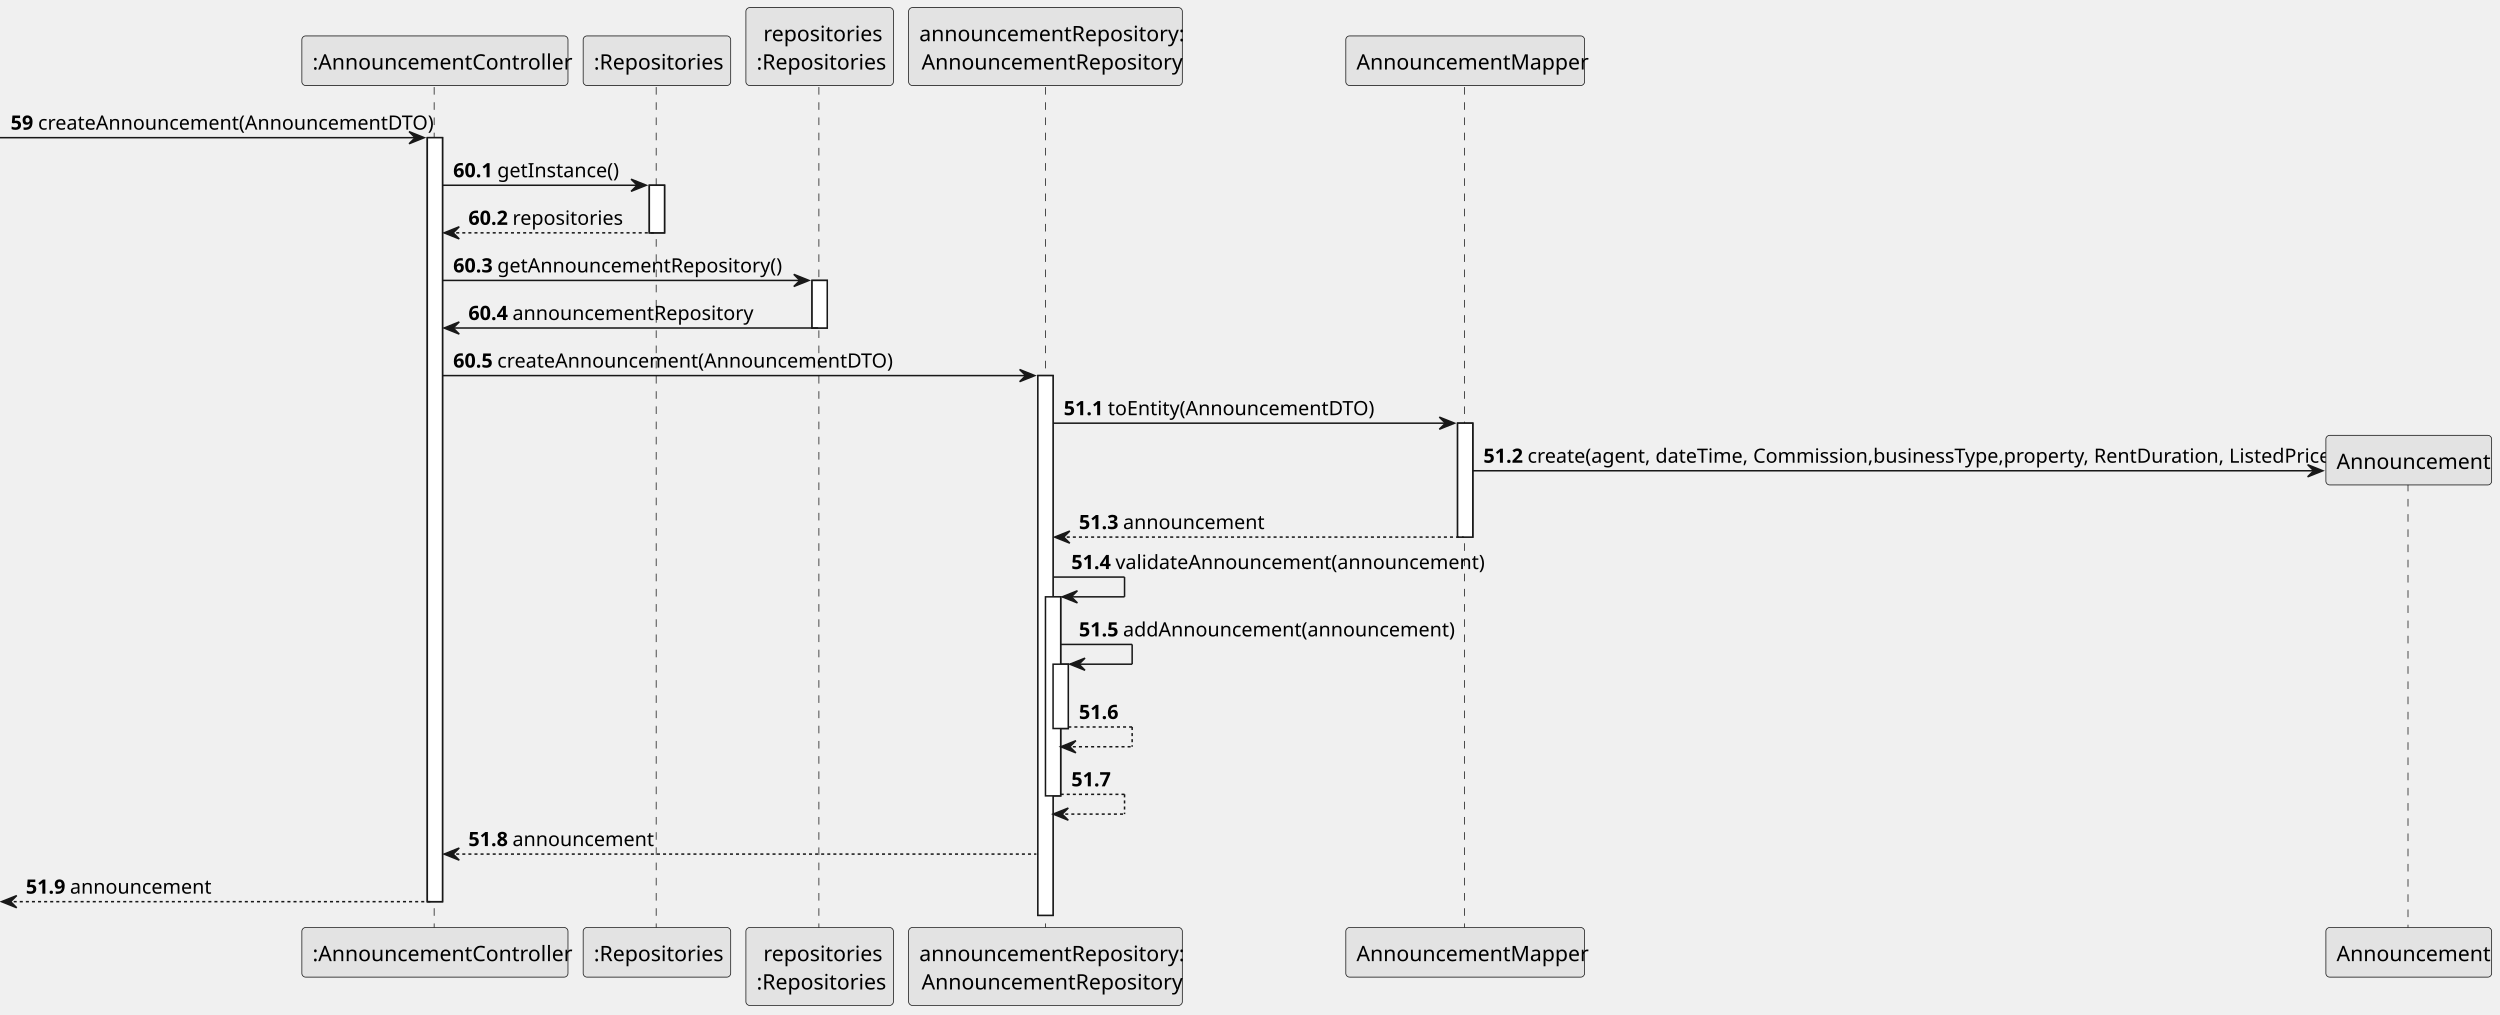
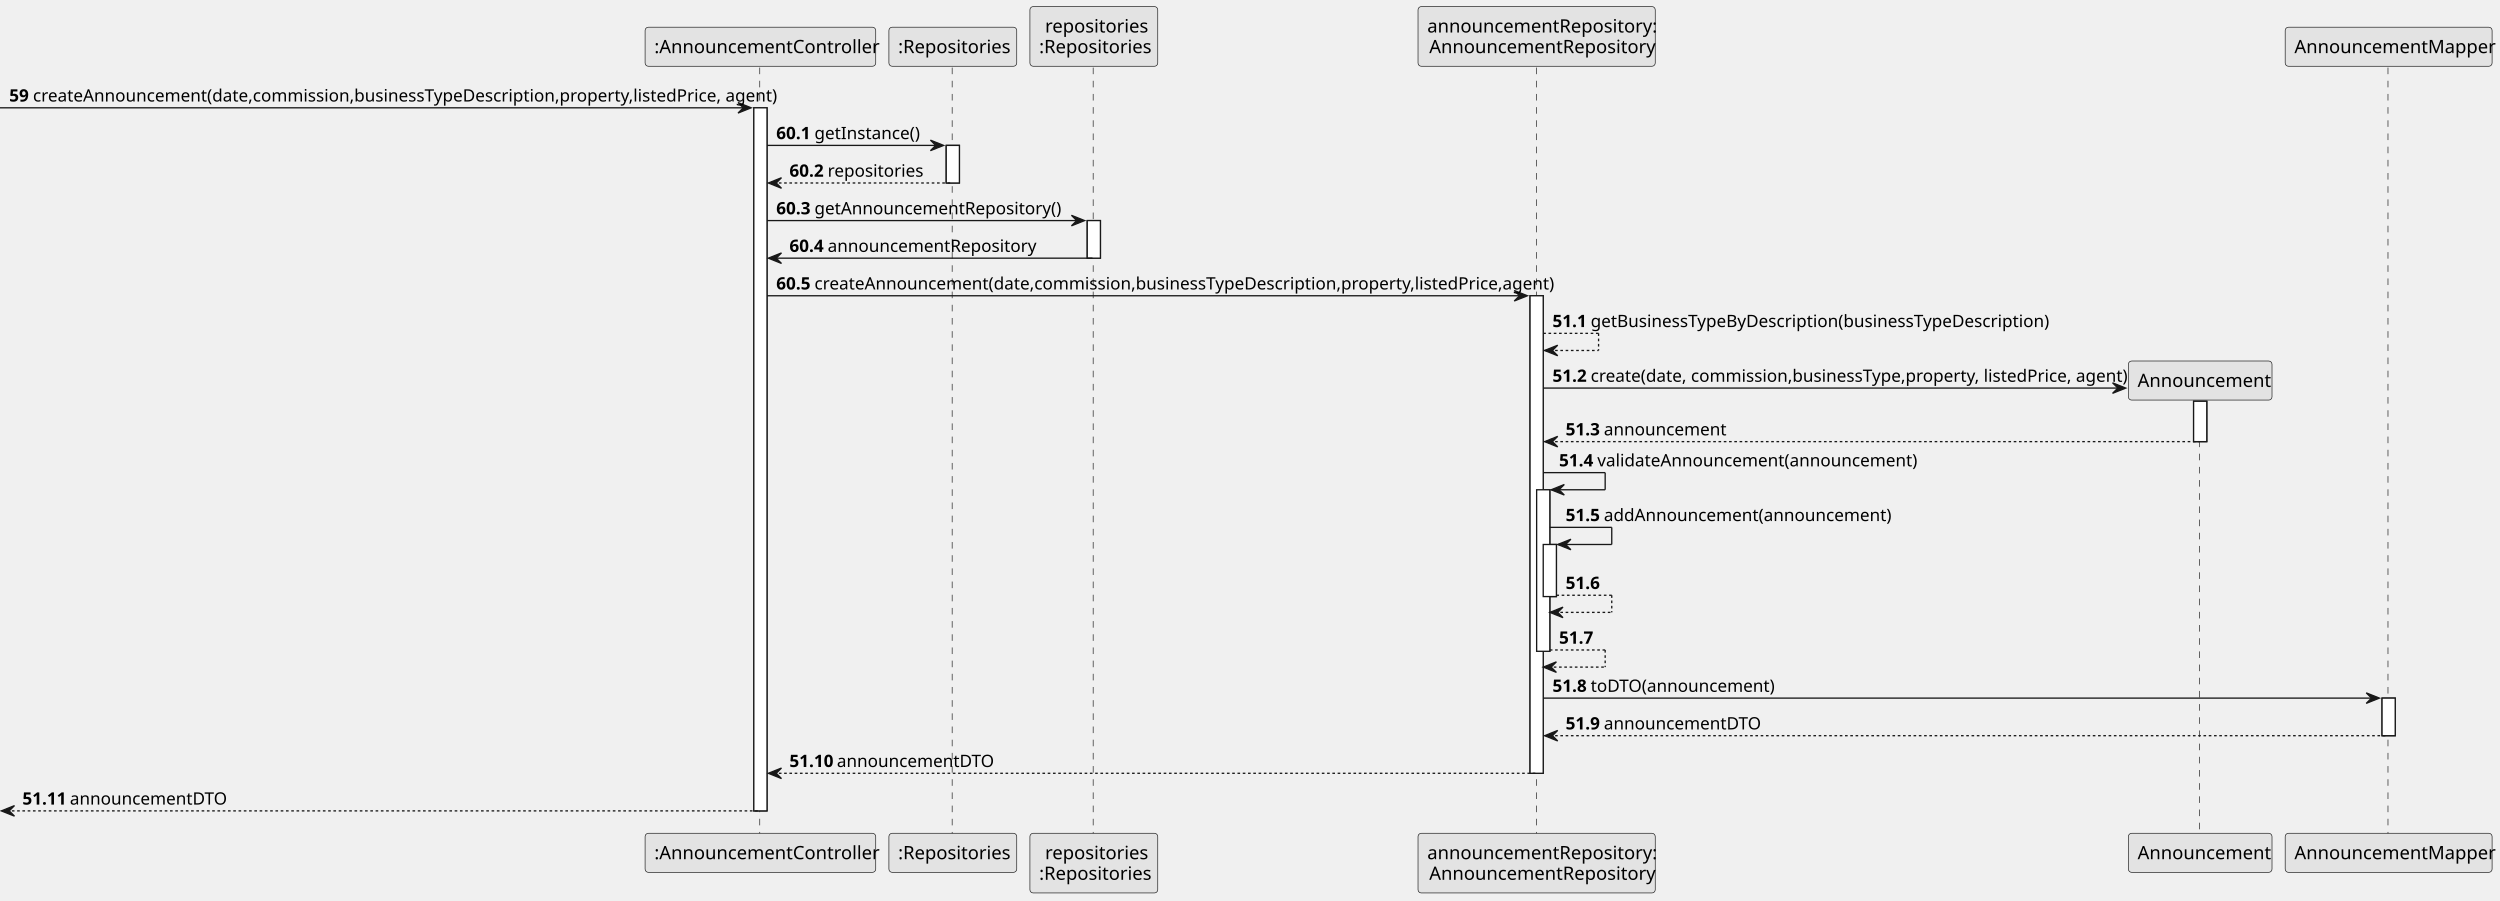
- <svg xmlns="http://www.w3.org/2000/svg" contentStyleType="text/css" height="667px" preserveAspectRatio="none" style="width:1644px;height:667px;background:#FFFFFF;" version="1.1" viewBox="0 0 1644 667" width="1644px" zoomAndPan="magnify">
+ <svg xmlns="http://www.w3.org/2000/svg" contentStyleType="text/css" height="683px" preserveAspectRatio="none" style="width:1897px;height:683px;background:#FFFFFF;" version="1.1" viewBox="0 0 1897 683" width="1897px" zoomAndPan="magnify">
  <defs />
  <g>
-     <rect fill="#FFFFFF" height="502.404" style="stroke:#181818;stroke-width:1.0;" width="10" x="281" y="90.533" />
-     <rect fill="#FFFFFF" height="31.291" style="stroke:#181818;stroke-width:1.0;" width="10" x="427" y="121.824" />
-     <rect fill="#FFFFFF" height="31.291" style="stroke:#181818;stroke-width:1.0;" width="10" x="534" y="184.406" />
-     <rect fill="#FFFFFF" height="354.949" style="stroke:#181818;stroke-width:1.0;" width="10" x="682.5" y="246.988" />
-     <rect fill="#FFFFFF" height="130.873" style="stroke:#181818;stroke-width:1.0;" width="10" x="687.5" y="392.482" />
-     <rect fill="#FFFFFF" height="42.291" style="stroke:#181818;stroke-width:1.0;" width="10" x="692.5" y="436.773" />
-     <rect fill="#FFFFFF" height="74.912" style="stroke:#181818;stroke-width:1.0;" width="10" x="958.5" y="278.279" />
-     <line style="stroke:#181818;stroke-width:0.5;stroke-dasharray:5.0,5.0;" x1="285.5" x2="285.5" y1="57.242" y2="610.938" />
-     <line style="stroke:#181818;stroke-width:0.5;stroke-dasharray:5.0,5.0;" x1="431.5" x2="431.5" y1="57.242" y2="610.938" />
-     <line style="stroke:#181818;stroke-width:0.5;stroke-dasharray:5.0,5.0;" x1="538.5" x2="538.5" y1="57.242" y2="610.938" />
-     <line style="stroke:#181818;stroke-width:0.5;stroke-dasharray:5.0,5.0;" x1="687.5" x2="687.5" y1="57.242" y2="610.938" />
-     <line style="stroke:#181818;stroke-width:0.5;stroke-dasharray:5.0,5.0;" x1="963" x2="963" y1="57.242" y2="610.938" />
-     <line style="stroke:#181818;stroke-width:0.5;stroke-dasharray:5.0,5.0;" x1="1583.5" x2="1583.5" y1="318.09" y2="610.938" />
-     <rect fill="#E3E3E3" height="32.621" rx="2.5" ry="2.5" style="stroke:#181818;stroke-width:0.5;" width="175" x="198.5" y="23.621" />
-     <text fill="#000000" font-family="sans-serif" font-size="14" lengthAdjust="spacing" textLength="161" x="205.5" y="45.728">:AnnouncementController</text>
-     <rect fill="#E3E3E3" height="32.621" rx="2.5" ry="2.5" style="stroke:#181818;stroke-width:0.5;" width="175" x="198.5" y="609.938" />
-     <text fill="#000000" font-family="sans-serif" font-size="14" lengthAdjust="spacing" textLength="161" x="205.5" y="632.045">:AnnouncementController</text>
-     <rect fill="#E3E3E3" height="32.621" rx="2.5" ry="2.5" style="stroke:#181818;stroke-width:0.5;" width="97" x="383.5" y="23.621" />
-     <text fill="#000000" font-family="sans-serif" font-size="14" lengthAdjust="spacing" textLength="83" x="390.5" y="45.728">:Repositories</text>
-     <rect fill="#E3E3E3" height="32.621" rx="2.5" ry="2.5" style="stroke:#181818;stroke-width:0.5;" width="97" x="383.5" y="609.938" />
-     <text fill="#000000" font-family="sans-serif" font-size="14" lengthAdjust="spacing" textLength="83" x="390.5" y="632.045">:Repositories</text>
-     <rect fill="#E3E3E3" height="51.242" rx="2.5" ry="2.5" style="stroke:#181818;stroke-width:0.5;" width="97" x="490.5" y="5" />
-     <text fill="#000000" font-family="sans-serif" font-size="14" lengthAdjust="spacing" textLength="74" x="502" y="27.107">repositories</text>
-     <text fill="#000000" font-family="sans-serif" font-size="14" lengthAdjust="spacing" textLength="83" x="497.5" y="45.728">:Repositories</text>
-     <rect fill="#E3E3E3" height="51.242" rx="2.5" ry="2.5" style="stroke:#181818;stroke-width:0.5;" width="97" x="490.5" y="609.938" />
-     <text fill="#000000" font-family="sans-serif" font-size="14" lengthAdjust="spacing" textLength="74" x="502" y="632.045">repositories</text>
-     <text fill="#000000" font-family="sans-serif" font-size="14" lengthAdjust="spacing" textLength="83" x="497.5" y="650.666">:Repositories</text>
-     <rect fill="#E3E3E3" height="51.242" rx="2.5" ry="2.5" style="stroke:#181818;stroke-width:0.5;" width="180" x="597.5" y="5" />
-     <text fill="#000000" font-family="sans-serif" font-size="14" lengthAdjust="spacing" textLength="166" x="604.5" y="27.107">announcementRepository:</text>
-     <text fill="#000000" font-family="sans-serif" font-size="14" lengthAdjust="spacing" textLength="163" x="606" y="45.728">AnnouncementRepository</text>
-     <rect fill="#E3E3E3" height="51.242" rx="2.5" ry="2.5" style="stroke:#181818;stroke-width:0.5;" width="180" x="597.5" y="609.938" />
-     <text fill="#000000" font-family="sans-serif" font-size="14" lengthAdjust="spacing" textLength="166" x="604.5" y="632.045">announcementRepository:</text>
-     <text fill="#000000" font-family="sans-serif" font-size="14" lengthAdjust="spacing" textLength="163" x="606" y="650.666">AnnouncementRepository</text>
-     <rect fill="#E3E3E3" height="32.621" rx="2.5" ry="2.5" style="stroke:#181818;stroke-width:0.5;" width="157" x="885" y="23.621" />
-     <text fill="#000000" font-family="sans-serif" font-size="14" lengthAdjust="spacing" textLength="143" x="892" y="45.728">AnnouncementMapper</text>
-     <rect fill="#E3E3E3" height="32.621" rx="2.5" ry="2.5" style="stroke:#181818;stroke-width:0.5;" width="157" x="885" y="609.938" />
-     <text fill="#000000" font-family="sans-serif" font-size="14" lengthAdjust="spacing" textLength="143" x="892" y="632.045">AnnouncementMapper</text>
-     <rect fill="#E3E3E3" height="32.621" rx="2.5" ry="2.5" style="stroke:#181818;stroke-width:0.5;" width="109" x="1529.5" y="609.938" />
-     <text fill="#000000" font-family="sans-serif" font-size="14" lengthAdjust="spacing" textLength="95" x="1536.5" y="632.045">Announcement</text>
-     <rect fill="#FFFFFF" height="502.404" style="stroke:#181818;stroke-width:1.0;" width="10" x="281" y="90.533" />
-     <rect fill="#FFFFFF" height="31.291" style="stroke:#181818;stroke-width:1.0;" width="10" x="427" y="121.824" />
-     <rect fill="#FFFFFF" height="31.291" style="stroke:#181818;stroke-width:1.0;" width="10" x="534" y="184.406" />
-     <rect fill="#FFFFFF" height="354.949" style="stroke:#181818;stroke-width:1.0;" width="10" x="682.5" y="246.988" />
-     <rect fill="#FFFFFF" height="130.873" style="stroke:#181818;stroke-width:1.0;" width="10" x="687.5" y="392.482" />
-     <rect fill="#FFFFFF" height="42.291" style="stroke:#181818;stroke-width:1.0;" width="10" x="692.5" y="436.773" />
-     <rect fill="#FFFFFF" height="74.912" style="stroke:#181818;stroke-width:1.0;" width="10" x="958.5" y="278.279" />
-     <polygon fill="#181818" points="269,86.533,279,90.533,269,94.533,273,90.533" style="stroke:#181818;stroke-width:1.0;" />
-     <line style="stroke:#181818;stroke-width:1.0;" x1="0" x2="275" y1="90.533" y2="90.533" />
-     <text fill="#000000" font-family="sans-serif" font-size="13" font-weight="bold" lengthAdjust="spacing" textLength="14" x="7" y="85.27">59</text>
-     <text fill="#000000" font-family="sans-serif" font-size="13" lengthAdjust="spacing" textLength="244" x="25" y="85.27">createAnnouncement(AnnouncementDTO)</text>
-     <polygon fill="#181818" points="415,117.824,425,121.824,415,125.824,419,121.824" style="stroke:#181818;stroke-width:1.0;" />
-     <line style="stroke:#181818;stroke-width:1.0;" x1="291" x2="421" y1="121.824" y2="121.824" />
-     <text fill="#000000" font-family="sans-serif" font-size="13" font-weight="bold" lengthAdjust="spacing" textLength="25" x="298" y="116.561">60.1</text>
-     <text fill="#000000" font-family="sans-serif" font-size="13" lengthAdjust="spacing" textLength="75" x="327" y="116.561">getInstance()</text>
-     <polygon fill="#181818" points="302,149.115,292,153.115,302,157.115,298,153.115" style="stroke:#181818;stroke-width:1.0;" />
-     <line style="stroke:#181818;stroke-width:1.0;stroke-dasharray:2.0,2.0;" x1="296" x2="431" y1="153.115" y2="153.115" />
-     <text fill="#000000" font-family="sans-serif" font-size="13" font-weight="bold" lengthAdjust="spacing" textLength="25" x="308" y="147.852">60.2</text>
-     <text fill="#000000" font-family="sans-serif" font-size="13" lengthAdjust="spacing" textLength="67" x="337" y="147.852">repositories</text>
-     <polygon fill="#181818" points="522,180.406,532,184.406,522,188.406,526,184.406" style="stroke:#181818;stroke-width:1.0;" />
-     <line style="stroke:#181818;stroke-width:1.0;" x1="291" x2="528" y1="184.406" y2="184.406" />
-     <text fill="#000000" font-family="sans-serif" font-size="13" font-weight="bold" lengthAdjust="spacing" textLength="25" x="298" y="179.144">60.3</text>
-     <text fill="#000000" font-family="sans-serif" font-size="13" lengthAdjust="spacing" textLength="175" x="327" y="179.144">getAnnouncementRepository()</text>
-     <polygon fill="#181818" points="302,211.697,292,215.697,302,219.697,298,215.697" style="stroke:#181818;stroke-width:1.0;" />
-     <line style="stroke:#181818;stroke-width:1.0;" x1="296" x2="538" y1="215.697" y2="215.697" />
-     <text fill="#000000" font-family="sans-serif" font-size="13" font-weight="bold" lengthAdjust="spacing" textLength="25" x="308" y="210.435">60.4</text>
-     <text fill="#000000" font-family="sans-serif" font-size="13" lengthAdjust="spacing" textLength="147" x="337" y="210.435">announcementRepository</text>
-     <polygon fill="#181818" points="670.5,242.988,680.5,246.988,670.5,250.988,674.5,246.988" style="stroke:#181818;stroke-width:1.0;" />
-     <line style="stroke:#181818;stroke-width:1.0;" x1="291" x2="676.5" y1="246.988" y2="246.988" />
-     <text fill="#000000" font-family="sans-serif" font-size="13" font-weight="bold" lengthAdjust="spacing" textLength="25" x="298" y="241.726">60.5</text>
-     <text fill="#000000" font-family="sans-serif" font-size="13" lengthAdjust="spacing" textLength="244" x="327" y="241.726">createAnnouncement(AnnouncementDTO)</text>
-     <polygon fill="#181818" points="946.5,274.279,956.5,278.279,946.5,282.279,950.5,278.279" style="stroke:#181818;stroke-width:1.0;" />
-     <line style="stroke:#181818;stroke-width:1.0;" x1="692.5" x2="952.5" y1="278.279" y2="278.279" />
-     <text fill="#000000" font-family="sans-serif" font-size="13" font-weight="bold" lengthAdjust="spacing" textLength="25" x="699.5" y="273.017">51.1</text>
-     <text fill="#000000" font-family="sans-serif" font-size="13" lengthAdjust="spacing" textLength="166" x="728.5" y="273.017">toEntity(AnnouncementDTO)</text>
-     <polygon fill="#181818" points="1517.5,305.57,1527.5,309.57,1517.5,313.57,1521.5,309.57" style="stroke:#181818;stroke-width:1.0;" />
-     <line style="stroke:#181818;stroke-width:1.0;" x1="968.5" x2="1523.5" y1="309.57" y2="309.57" />
-     <text fill="#000000" font-family="sans-serif" font-size="13" font-weight="bold" lengthAdjust="spacing" textLength="25" x="975.5" y="304.308">51.2</text>
-     <text fill="#000000" font-family="sans-serif" font-size="13" lengthAdjust="spacing" textLength="508" x="1004.5" y="304.308">create(agent, dateTime, Commission,businessType,property, RentDuration, ListedPrice)</text>
-     <rect fill="#E3E3E3" height="32.621" rx="2.5" ry="2.5" style="stroke:#181818;stroke-width:0.5;" width="109" x="1529.5" y="286.279" />
-     <text fill="#000000" font-family="sans-serif" font-size="14" lengthAdjust="spacing" textLength="95" x="1536.5" y="308.387">Announcement</text>
-     <polygon fill="#181818" points="703.5,349.191,693.5,353.191,703.5,357.191,699.5,353.191" style="stroke:#181818;stroke-width:1.0;" />
-     <line style="stroke:#181818;stroke-width:1.0;stroke-dasharray:2.0,2.0;" x1="697.5" x2="962.5" y1="353.191" y2="353.191" />
-     <text fill="#000000" font-family="sans-serif" font-size="13" font-weight="bold" lengthAdjust="spacing" textLength="25" x="709.5" y="347.929">51.3</text>
-     <text fill="#000000" font-family="sans-serif" font-size="13" lengthAdjust="spacing" textLength="85" x="738.5" y="347.929">announcement</text>
-     <line style="stroke:#181818;stroke-width:1.0;" x1="692.5" x2="739.5" y1="379.482" y2="379.482" />
-     <line style="stroke:#181818;stroke-width:1.0;" x1="739.5" x2="739.5" y1="379.482" y2="392.482" />
-     <line style="stroke:#181818;stroke-width:1.0;" x1="698.5" x2="739.5" y1="392.482" y2="392.482" />
-     <polygon fill="#181818" points="708.5,388.482,698.5,392.482,708.5,396.482,704.5,392.482" style="stroke:#181818;stroke-width:1.0;" />
-     <text fill="#000000" font-family="sans-serif" font-size="13" font-weight="bold" lengthAdjust="spacing" textLength="25" x="704.5" y="374.22">51.4</text>
-     <text fill="#000000" font-family="sans-serif" font-size="13" lengthAdjust="spacing" textLength="223" x="733.5" y="374.22">validateAnnouncement(announcement)</text>
-     <line style="stroke:#181818;stroke-width:1.0;" x1="697.5" x2="744.5" y1="423.773" y2="423.773" />
-     <line style="stroke:#181818;stroke-width:1.0;" x1="744.5" x2="744.5" y1="423.773" y2="436.773" />
-     <line style="stroke:#181818;stroke-width:1.0;" x1="703.5" x2="744.5" y1="436.773" y2="436.773" />
-     <polygon fill="#181818" points="713.5,432.773,703.5,436.773,713.5,440.773,709.5,436.773" style="stroke:#181818;stroke-width:1.0;" />
-     <text fill="#000000" font-family="sans-serif" font-size="13" font-weight="bold" lengthAdjust="spacing" textLength="25" x="709.5" y="418.511">51.5</text>
-     <text fill="#000000" font-family="sans-serif" font-size="13" lengthAdjust="spacing" textLength="201" x="738.5" y="418.511">addAnnouncement(announcement)</text>
-     <line style="stroke:#181818;stroke-width:1.0;stroke-dasharray:2.0,2.0;" x1="702.5" x2="744.5" y1="478.065" y2="478.065" />
-     <line style="stroke:#181818;stroke-width:1.0;stroke-dasharray:2.0,2.0;" x1="744.5" x2="744.5" y1="478.065" y2="491.065" />
-     <line style="stroke:#181818;stroke-width:1.0;stroke-dasharray:2.0,2.0;" x1="697.5" x2="744.5" y1="491.065" y2="491.065" />
-     <polygon fill="#181818" points="707.5,487.065,697.5,491.065,707.5,495.065,703.5,491.065" style="stroke:#181818;stroke-width:1.0;" />
-     <text fill="#000000" font-family="sans-serif" font-size="13" font-weight="bold" lengthAdjust="spacing" textLength="25" x="709.5" y="472.802">51.6</text>
-     <text fill="#000000" font-family="sans-serif" font-size="13" lengthAdjust="spacing" textLength="4" x="738.5" y="472.802"> </text>
-     <line style="stroke:#181818;stroke-width:1.0;stroke-dasharray:2.0,2.0;" x1="697.5" x2="739.5" y1="522.356" y2="522.356" />
-     <line style="stroke:#181818;stroke-width:1.0;stroke-dasharray:2.0,2.0;" x1="739.5" x2="739.5" y1="522.356" y2="535.356" />
-     <line style="stroke:#181818;stroke-width:1.0;stroke-dasharray:2.0,2.0;" x1="692.5" x2="739.5" y1="535.356" y2="535.356" />
-     <polygon fill="#181818" points="702.5,531.356,692.5,535.356,702.5,539.356,698.5,535.356" style="stroke:#181818;stroke-width:1.0;" />
-     <text fill="#000000" font-family="sans-serif" font-size="13" font-weight="bold" lengthAdjust="spacing" textLength="25" x="704.5" y="517.093">51.7</text>
-     <text fill="#000000" font-family="sans-serif" font-size="13" lengthAdjust="spacing" textLength="4" x="733.5" y="517.093"> </text>
-     <polygon fill="#181818" points="302,557.646,292,561.646,302,565.646,298,561.646" style="stroke:#181818;stroke-width:1.0;" />
-     <line style="stroke:#181818;stroke-width:1.0;stroke-dasharray:2.0,2.0;" x1="296" x2="681.5" y1="561.646" y2="561.646" />
-     <text fill="#000000" font-family="sans-serif" font-size="13" font-weight="bold" lengthAdjust="spacing" textLength="25" x="308" y="556.384">51.8</text>
-     <text fill="#000000" font-family="sans-serif" font-size="13" lengthAdjust="spacing" textLength="85" x="337" y="556.384">announcement</text>
-     <polygon fill="#181818" points="11,588.938,1,592.938,11,596.938,7,592.938" style="stroke:#181818;stroke-width:1.0;" />
-     <line style="stroke:#181818;stroke-width:1.0;stroke-dasharray:2.0,2.0;" x1="5" x2="285" y1="592.938" y2="592.938" />
-     <text fill="#000000" font-family="sans-serif" font-size="13" font-weight="bold" lengthAdjust="spacing" textLength="25" x="17" y="587.675">51.9</text>
-     <text fill="#000000" font-family="sans-serif" font-size="13" lengthAdjust="spacing" textLength="85" x="46" y="587.675">announcement</text>
+     <rect fill="#FFFFFF" height="533.492" style="stroke:#181818;stroke-width:1.0;" width="10" x="572" y="81.805" />
+     <rect fill="#FFFFFF" height="28.523" style="stroke:#181818;stroke-width:1.0;" width="10" x="718" y="110.328" />
+     <rect fill="#FFFFFF" height="28.523" style="stroke:#181818;stroke-width:1.0;" width="10" x="825" y="167.375" />
+     <rect fill="#FFFFFF" height="362.352" style="stroke:#181818;stroke-width:1.0;" width="10" x="1161" y="224.422" />
+     <rect fill="#FFFFFF" height="122.57" style="stroke:#181818;stroke-width:1.0;" width="10" x="1166" y="371.633" />
+     <rect fill="#FFFFFF" height="39.523" style="stroke:#181818;stroke-width:1.0;" width="10" x="1171" y="413.156" />
+     <rect fill="#FFFFFF" height="30.641" style="stroke:#181818;stroke-width:1.0;" width="10" x="1664.5" y="304.469" />
+     <rect fill="#FFFFFF" height="28.523" style="stroke:#181818;stroke-width:1.0;" width="10" x="1807.5" y="529.727" />
+     <line style="stroke:#181818;stroke-width:0.5;stroke-dasharray:5.0,5.0;" x1="576.5" x2="576.5" y1="51.281" y2="633.297" />
+     <line style="stroke:#181818;stroke-width:0.5;stroke-dasharray:5.0,5.0;" x1="722.5" x2="722.5" y1="51.281" y2="633.297" />
+     <line style="stroke:#181818;stroke-width:0.5;stroke-dasharray:5.0,5.0;" x1="829.5" x2="829.5" y1="51.281" y2="633.297" />
+     <line style="stroke:#181818;stroke-width:0.5;stroke-dasharray:5.0,5.0;" x1="1166" x2="1166" y1="51.281" y2="633.297" />
+     <line style="stroke:#181818;stroke-width:0.5;stroke-dasharray:5.0,5.0;" x1="1669" x2="1669" y1="304.266" y2="633.297" />
+     <line style="stroke:#181818;stroke-width:0.5;stroke-dasharray:5.0,5.0;" x1="1812" x2="1812" y1="51.281" y2="633.297" />
+     <rect fill="#E3E3E3" height="29.641" rx="2.5" ry="2.5" style="stroke:#181818;stroke-width:0.5;" width="175" x="489.5" y="20.641" />
+     <text fill="#000000" font-family="sans-serif" font-size="14" lengthAdjust="spacing" textLength="161" x="496.5" y="40.315">:AnnouncementController</text>
+     <rect fill="#E3E3E3" height="29.641" rx="2.5" ry="2.5" style="stroke:#181818;stroke-width:0.5;" width="175" x="489.5" y="632.297" />
+     <text fill="#000000" font-family="sans-serif" font-size="14" lengthAdjust="spacing" textLength="161" x="496.5" y="651.971">:AnnouncementController</text>
+     <rect fill="#E3E3E3" height="29.641" rx="2.5" ry="2.5" style="stroke:#181818;stroke-width:0.5;" width="97" x="674.5" y="20.641" />
+     <text fill="#000000" font-family="sans-serif" font-size="14" lengthAdjust="spacing" textLength="83" x="681.5" y="40.315">:Repositories</text>
+     <rect fill="#E3E3E3" height="29.641" rx="2.5" ry="2.5" style="stroke:#181818;stroke-width:0.5;" width="97" x="674.5" y="632.297" />
+     <text fill="#000000" font-family="sans-serif" font-size="14" lengthAdjust="spacing" textLength="83" x="681.5" y="651.971">:Repositories</text>
+     <rect fill="#E3E3E3" height="45.281" rx="2.5" ry="2.5" style="stroke:#181818;stroke-width:0.5;" width="97" x="781.5" y="5" />
+     <text fill="#000000" font-family="sans-serif" font-size="14" lengthAdjust="spacing" textLength="74" x="793" y="24.674">repositories</text>
+     <text fill="#000000" font-family="sans-serif" font-size="14" lengthAdjust="spacing" textLength="83" x="788.5" y="40.315">:Repositories</text>
+     <rect fill="#E3E3E3" height="45.281" rx="2.5" ry="2.5" style="stroke:#181818;stroke-width:0.5;" width="97" x="781.5" y="632.297" />
+     <text fill="#000000" font-family="sans-serif" font-size="14" lengthAdjust="spacing" textLength="74" x="793" y="651.971">repositories</text>
+     <text fill="#000000" font-family="sans-serif" font-size="14" lengthAdjust="spacing" textLength="83" x="788.5" y="667.611">:Repositories</text>
+     <rect fill="#E3E3E3" height="45.281" rx="2.5" ry="2.5" style="stroke:#181818;stroke-width:0.5;" width="180" x="1076" y="5" />
+     <text fill="#000000" font-family="sans-serif" font-size="14" lengthAdjust="spacing" textLength="166" x="1083" y="24.674">announcementRepository:</text>
+     <text fill="#000000" font-family="sans-serif" font-size="14" lengthAdjust="spacing" textLength="163" x="1084.5" y="40.315">AnnouncementRepository</text>
+     <rect fill="#E3E3E3" height="45.281" rx="2.5" ry="2.5" style="stroke:#181818;stroke-width:0.5;" width="180" x="1076" y="632.297" />
+     <text fill="#000000" font-family="sans-serif" font-size="14" lengthAdjust="spacing" textLength="166" x="1083" y="651.971">announcementRepository:</text>
+     <text fill="#000000" font-family="sans-serif" font-size="14" lengthAdjust="spacing" textLength="163" x="1084.5" y="667.611">AnnouncementRepository</text>
+     <rect fill="#E3E3E3" height="29.641" rx="2.5" ry="2.5" style="stroke:#181818;stroke-width:0.5;" width="109" x="1615" y="632.297" />
+     <text fill="#000000" font-family="sans-serif" font-size="14" lengthAdjust="spacing" textLength="95" x="1622" y="651.971">Announcement</text>
+     <rect fill="#E3E3E3" height="29.641" rx="2.5" ry="2.5" style="stroke:#181818;stroke-width:0.5;" width="157" x="1734" y="20.641" />
+     <text fill="#000000" font-family="sans-serif" font-size="14" lengthAdjust="spacing" textLength="143" x="1741" y="40.315">AnnouncementMapper</text>
+     <rect fill="#E3E3E3" height="29.641" rx="2.5" ry="2.5" style="stroke:#181818;stroke-width:0.5;" width="157" x="1734" y="632.297" />
+     <text fill="#000000" font-family="sans-serif" font-size="14" lengthAdjust="spacing" textLength="143" x="1741" y="651.971">AnnouncementMapper</text>
+     <rect fill="#FFFFFF" height="533.492" style="stroke:#181818;stroke-width:1.0;" width="10" x="572" y="81.805" />
+     <rect fill="#FFFFFF" height="28.523" style="stroke:#181818;stroke-width:1.0;" width="10" x="718" y="110.328" />
+     <rect fill="#FFFFFF" height="28.523" style="stroke:#181818;stroke-width:1.0;" width="10" x="825" y="167.375" />
+     <rect fill="#FFFFFF" height="362.352" style="stroke:#181818;stroke-width:1.0;" width="10" x="1161" y="224.422" />
+     <rect fill="#FFFFFF" height="122.57" style="stroke:#181818;stroke-width:1.0;" width="10" x="1166" y="371.633" />
+     <rect fill="#FFFFFF" height="39.523" style="stroke:#181818;stroke-width:1.0;" width="10" x="1171" y="413.156" />
+     <rect fill="#FFFFFF" height="30.641" style="stroke:#181818;stroke-width:1.0;" width="10" x="1664.5" y="304.469" />
+     <rect fill="#FFFFFF" height="28.523" style="stroke:#181818;stroke-width:1.0;" width="10" x="1807.5" y="529.727" />
+     <polygon fill="#181818" points="560,77.805,570,81.805,560,85.805,564,81.805" style="stroke:#181818;stroke-width:1.0;" />
+     <line style="stroke:#181818;stroke-width:1.0;" x1="0" x2="566" y1="81.805" y2="81.805" />
+     <text fill="#000000" font-family="sans-serif" font-size="13" font-weight="bold" lengthAdjust="spacing" textLength="14" x="7" y="77.05">59</text>
+     <text fill="#000000" font-family="sans-serif" font-size="13" lengthAdjust="spacing" textLength="535" x="25" y="77.05">createAnnouncement(date,commission,businessTypeDescription,property,listedPrice, agent)</text>
+     <polygon fill="#181818" points="706,106.328,716,110.328,706,114.328,710,110.328" style="stroke:#181818;stroke-width:1.0;" />
+     <line style="stroke:#181818;stroke-width:1.0;" x1="582" x2="712" y1="110.328" y2="110.328" />
+     <text fill="#000000" font-family="sans-serif" font-size="13" font-weight="bold" lengthAdjust="spacing" textLength="25" x="589" y="105.573">60.1</text>
+     <text fill="#000000" font-family="sans-serif" font-size="13" lengthAdjust="spacing" textLength="75" x="618" y="105.573">getInstance()</text>
+     <polygon fill="#181818" points="593,134.852,583,138.852,593,142.852,589,138.852" style="stroke:#181818;stroke-width:1.0;" />
+     <line style="stroke:#181818;stroke-width:1.0;stroke-dasharray:2.0,2.0;" x1="587" x2="722" y1="138.852" y2="138.852" />
+     <text fill="#000000" font-family="sans-serif" font-size="13" font-weight="bold" lengthAdjust="spacing" textLength="25" x="599" y="134.097">60.2</text>
+     <text fill="#000000" font-family="sans-serif" font-size="13" lengthAdjust="spacing" textLength="67" x="628" y="134.097">repositories</text>
+     <polygon fill="#181818" points="813,163.375,823,167.375,813,171.375,817,167.375" style="stroke:#181818;stroke-width:1.0;" />
+     <line style="stroke:#181818;stroke-width:1.0;" x1="582" x2="819" y1="167.375" y2="167.375" />
+     <text fill="#000000" font-family="sans-serif" font-size="13" font-weight="bold" lengthAdjust="spacing" textLength="25" x="589" y="162.62">60.3</text>
+     <text fill="#000000" font-family="sans-serif" font-size="13" lengthAdjust="spacing" textLength="175" x="618" y="162.62">getAnnouncementRepository()</text>
+     <polygon fill="#181818" points="593,191.898,583,195.898,593,199.898,589,195.898" style="stroke:#181818;stroke-width:1.0;" />
+     <line style="stroke:#181818;stroke-width:1.0;" x1="587" x2="829" y1="195.898" y2="195.898" />
+     <text fill="#000000" font-family="sans-serif" font-size="13" font-weight="bold" lengthAdjust="spacing" textLength="25" x="599" y="191.144">60.4</text>
+     <text fill="#000000" font-family="sans-serif" font-size="13" lengthAdjust="spacing" textLength="147" x="628" y="191.144">announcementRepository</text>
+     <polygon fill="#181818" points="1149,220.422,1159,224.422,1149,228.422,1153,224.422" style="stroke:#181818;stroke-width:1.0;" />
+     <line style="stroke:#181818;stroke-width:1.0;" x1="582" x2="1155" y1="224.422" y2="224.422" />
+     <text fill="#000000" font-family="sans-serif" font-size="13" font-weight="bold" lengthAdjust="spacing" textLength="25" x="589" y="219.667">60.5</text>
+     <text fill="#000000" font-family="sans-serif" font-size="13" lengthAdjust="spacing" textLength="531" x="618" y="219.667">createAnnouncement(date,commission,businessTypeDescription,property,listedPrice,agent)</text>
+     <line style="stroke:#181818;stroke-width:1.0;stroke-dasharray:2.0,2.0;" x1="1171" x2="1213" y1="252.945" y2="252.945" />
+     <line style="stroke:#181818;stroke-width:1.0;stroke-dasharray:2.0,2.0;" x1="1213" x2="1213" y1="252.945" y2="265.945" />
+     <line style="stroke:#181818;stroke-width:1.0;stroke-dasharray:2.0,2.0;" x1="1172" x2="1213" y1="265.945" y2="265.945" />
+     <polygon fill="#181818" points="1182,261.945,1172,265.945,1182,269.945,1178,265.945" style="stroke:#181818;stroke-width:1.0;" />
+     <text fill="#000000" font-family="sans-serif" font-size="13" font-weight="bold" lengthAdjust="spacing" textLength="25" x="1178" y="248.19">51.1</text>
+     <text fill="#000000" font-family="sans-serif" font-size="13" lengthAdjust="spacing" textLength="334" x="1207" y="248.19">getBusinessTypeByDescription(businessTypeDescription)</text>
+     <polygon fill="#181818" points="1603,290.469,1613,294.469,1603,298.469,1607,294.469" style="stroke:#181818;stroke-width:1.0;" />
+     <line style="stroke:#181818;stroke-width:1.0;" x1="1171" x2="1609" y1="294.469" y2="294.469" />
+     <text fill="#000000" font-family="sans-serif" font-size="13" font-weight="bold" lengthAdjust="spacing" textLength="25" x="1178" y="289.714">51.2</text>
+     <text fill="#000000" font-family="sans-serif" font-size="13" lengthAdjust="spacing" textLength="391" x="1207" y="289.714">create(date, commission,businessType,property, listedPrice, agent)</text>
+     <rect fill="#E3E3E3" height="29.641" rx="2.5" ry="2.5" style="stroke:#181818;stroke-width:0.5;" width="109" x="1615" y="273.945" />
+     <text fill="#000000" font-family="sans-serif" font-size="14" lengthAdjust="spacing" textLength="95" x="1622" y="293.619">Announcement</text>
+     <polygon fill="#181818" points="1182,331.109,1172,335.109,1182,339.109,1178,335.109" style="stroke:#181818;stroke-width:1.0;" />
+     <line style="stroke:#181818;stroke-width:1.0;stroke-dasharray:2.0,2.0;" x1="1176" x2="1668.5" y1="335.109" y2="335.109" />
+     <text fill="#000000" font-family="sans-serif" font-size="13" font-weight="bold" lengthAdjust="spacing" textLength="25" x="1188" y="330.354">51.3</text>
+     <text fill="#000000" font-family="sans-serif" font-size="13" lengthAdjust="spacing" textLength="85" x="1217" y="330.354">announcement</text>
+     <line style="stroke:#181818;stroke-width:1.0;" x1="1171" x2="1218" y1="358.633" y2="358.633" />
+     <line style="stroke:#181818;stroke-width:1.0;" x1="1218" x2="1218" y1="358.633" y2="371.633" />
+     <line style="stroke:#181818;stroke-width:1.0;" x1="1177" x2="1218" y1="371.633" y2="371.633" />
+     <polygon fill="#181818" points="1187,367.633,1177,371.633,1187,375.633,1183,371.633" style="stroke:#181818;stroke-width:1.0;" />
+     <text fill="#000000" font-family="sans-serif" font-size="13" font-weight="bold" lengthAdjust="spacing" textLength="25" x="1183" y="353.878">51.4</text>
+     <text fill="#000000" font-family="sans-serif" font-size="13" lengthAdjust="spacing" textLength="223" x="1212" y="353.878">validateAnnouncement(announcement)</text>
+     <line style="stroke:#181818;stroke-width:1.0;" x1="1176" x2="1223" y1="400.156" y2="400.156" />
+     <line style="stroke:#181818;stroke-width:1.0;" x1="1223" x2="1223" y1="400.156" y2="413.156" />
+     <line style="stroke:#181818;stroke-width:1.0;" x1="1182" x2="1223" y1="413.156" y2="413.156" />
+     <polygon fill="#181818" points="1192,409.156,1182,413.156,1192,417.156,1188,413.156" style="stroke:#181818;stroke-width:1.0;" />
+     <text fill="#000000" font-family="sans-serif" font-size="13" font-weight="bold" lengthAdjust="spacing" textLength="25" x="1188" y="395.401">51.5</text>
+     <text fill="#000000" font-family="sans-serif" font-size="13" lengthAdjust="spacing" textLength="201" x="1217" y="395.401">addAnnouncement(announcement)</text>
+     <line style="stroke:#181818;stroke-width:1.0;stroke-dasharray:2.0,2.0;" x1="1181" x2="1223" y1="451.68" y2="451.68" />
+     <line style="stroke:#181818;stroke-width:1.0;stroke-dasharray:2.0,2.0;" x1="1223" x2="1223" y1="451.68" y2="464.68" />
+     <line style="stroke:#181818;stroke-width:1.0;stroke-dasharray:2.0,2.0;" x1="1176" x2="1223" y1="464.68" y2="464.68" />
+     <polygon fill="#181818" points="1186,460.68,1176,464.68,1186,468.68,1182,464.68" style="stroke:#181818;stroke-width:1.0;" />
+     <text fill="#000000" font-family="sans-serif" font-size="13" font-weight="bold" lengthAdjust="spacing" textLength="25" x="1188" y="446.925">51.6</text>
+     <text fill="#000000" font-family="sans-serif" font-size="13" lengthAdjust="spacing" textLength="4" x="1217" y="446.925"> </text>
+     <line style="stroke:#181818;stroke-width:1.0;stroke-dasharray:2.0,2.0;" x1="1176" x2="1218" y1="493.203" y2="493.203" />
+     <line style="stroke:#181818;stroke-width:1.0;stroke-dasharray:2.0,2.0;" x1="1218" x2="1218" y1="493.203" y2="506.203" />
+     <line style="stroke:#181818;stroke-width:1.0;stroke-dasharray:2.0,2.0;" x1="1171" x2="1218" y1="506.203" y2="506.203" />
+     <polygon fill="#181818" points="1181,502.203,1171,506.203,1181,510.203,1177,506.203" style="stroke:#181818;stroke-width:1.0;" />
+     <text fill="#000000" font-family="sans-serif" font-size="13" font-weight="bold" lengthAdjust="spacing" textLength="25" x="1183" y="488.448">51.7</text>
+     <text fill="#000000" font-family="sans-serif" font-size="13" lengthAdjust="spacing" textLength="4" x="1212" y="488.448"> </text>
+     <polygon fill="#181818" points="1795.5,525.727,1805.5,529.727,1795.5,533.727,1799.5,529.727" style="stroke:#181818;stroke-width:1.0;" />
+     <line style="stroke:#181818;stroke-width:1.0;" x1="1171" x2="1801.5" y1="529.727" y2="529.727" />
+     <text fill="#000000" font-family="sans-serif" font-size="13" font-weight="bold" lengthAdjust="spacing" textLength="25" x="1178" y="524.972">51.8</text>
+     <text fill="#000000" font-family="sans-serif" font-size="13" lengthAdjust="spacing" textLength="130" x="1207" y="524.972">toDTO(announcement)</text>
+     <polygon fill="#181818" points="1182,554.25,1172,558.25,1182,562.25,1178,558.25" style="stroke:#181818;stroke-width:1.0;" />
+     <line style="stroke:#181818;stroke-width:1.0;stroke-dasharray:2.0,2.0;" x1="1176" x2="1811.5" y1="558.25" y2="558.25" />
+     <text fill="#000000" font-family="sans-serif" font-size="13" font-weight="bold" lengthAdjust="spacing" textLength="25" x="1188" y="553.495">51.9</text>
+     <text fill="#000000" font-family="sans-serif" font-size="13" lengthAdjust="spacing" textLength="111" x="1217" y="553.495">announcementDTO</text>
+     <polygon fill="#181818" points="593,582.773,583,586.773,593,590.773,589,586.773" style="stroke:#181818;stroke-width:1.0;" />
+     <line style="stroke:#181818;stroke-width:1.0;stroke-dasharray:2.0,2.0;" x1="587" x2="1165" y1="586.773" y2="586.773" />
+     <text fill="#000000" font-family="sans-serif" font-size="13" font-weight="bold" lengthAdjust="spacing" textLength="32" x="599" y="582.019">51.10</text>
+     <text fill="#000000" font-family="sans-serif" font-size="13" lengthAdjust="spacing" textLength="111" x="635" y="582.019">announcementDTO</text>
+     <polygon fill="#181818" points="11,611.297,1,615.297,11,619.297,7,615.297" style="stroke:#181818;stroke-width:1.0;" />
+     <line style="stroke:#181818;stroke-width:1.0;stroke-dasharray:2.0,2.0;" x1="5" x2="576" y1="615.297" y2="615.297" />
+     <text fill="#000000" font-family="sans-serif" font-size="13" font-weight="bold" lengthAdjust="spacing" textLength="32" x="17" y="610.542">51.11</text>
+     <text fill="#000000" font-family="sans-serif" font-size="13" lengthAdjust="spacing" textLength="111" x="53" y="610.542">announcementDTO</text>
  </g>
</svg>
